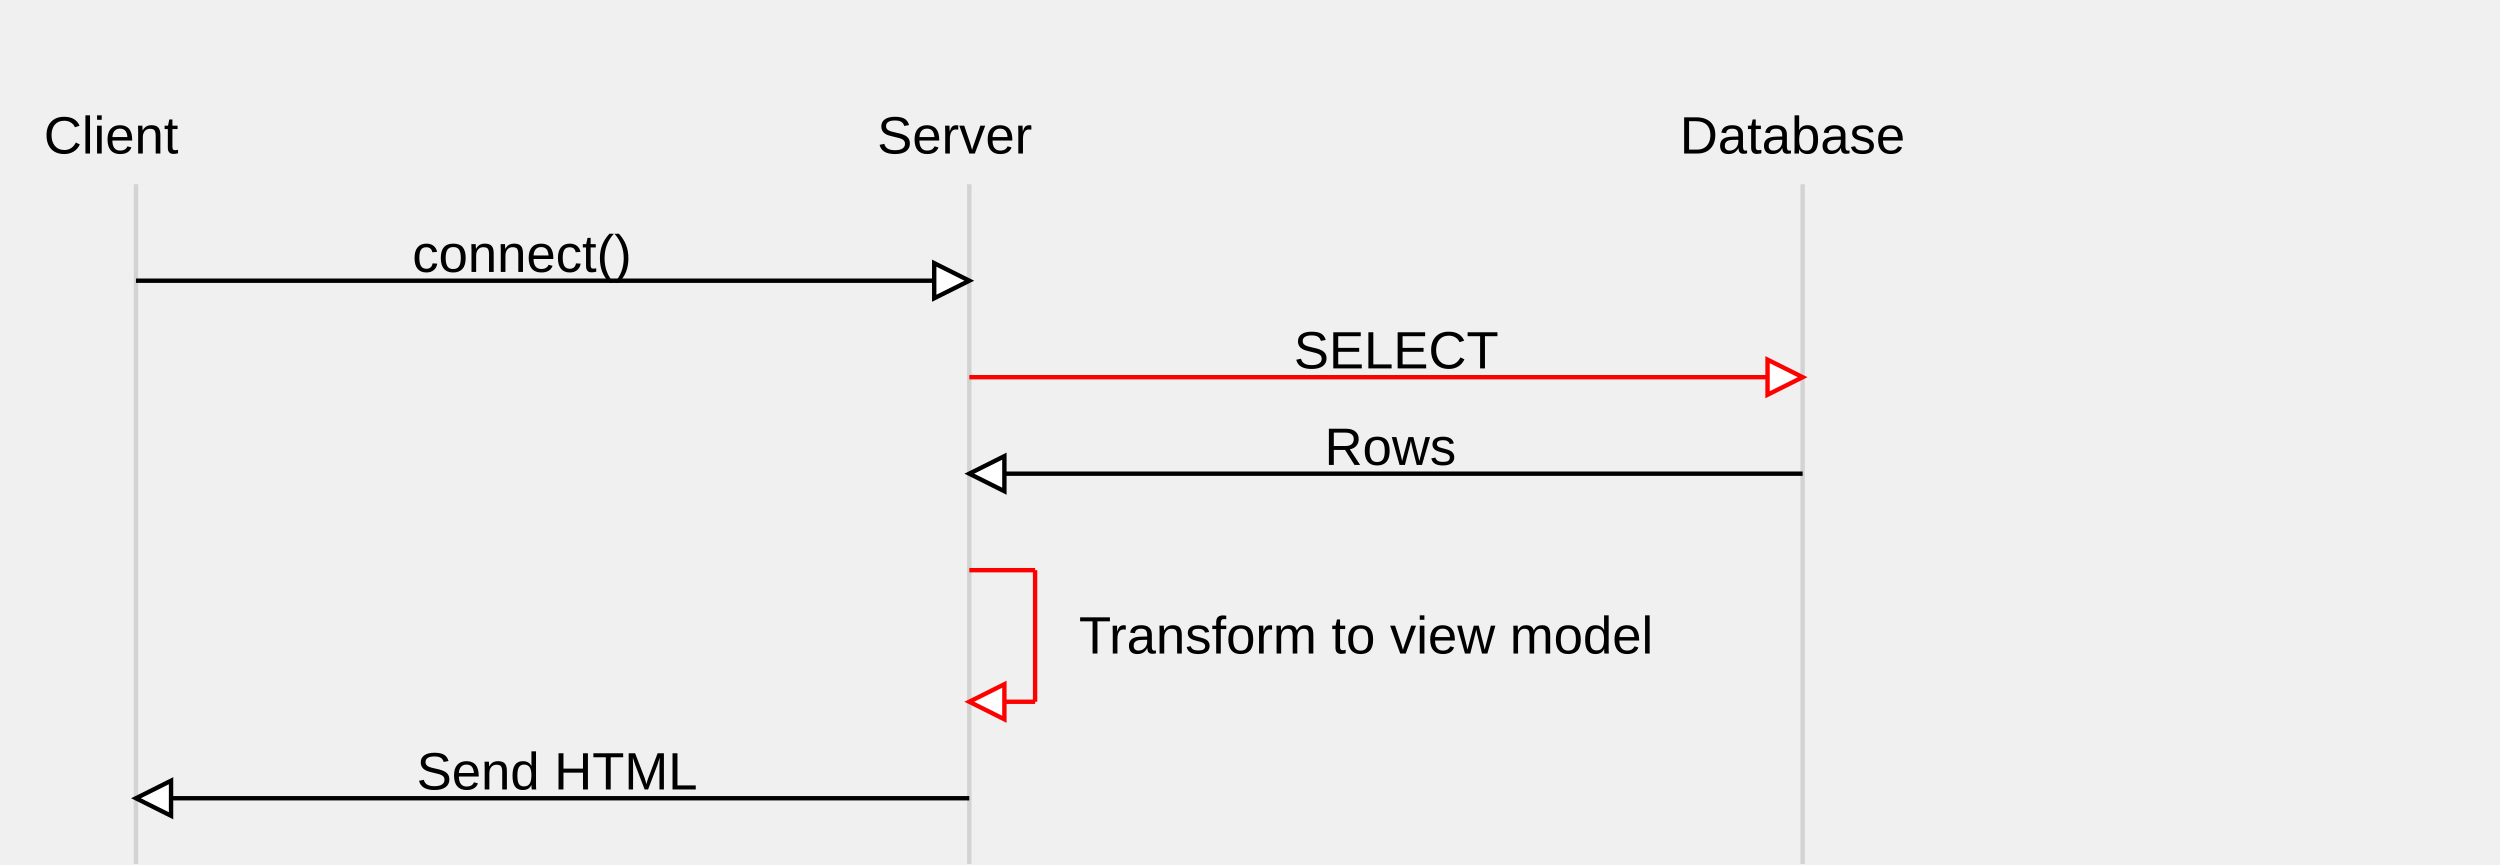
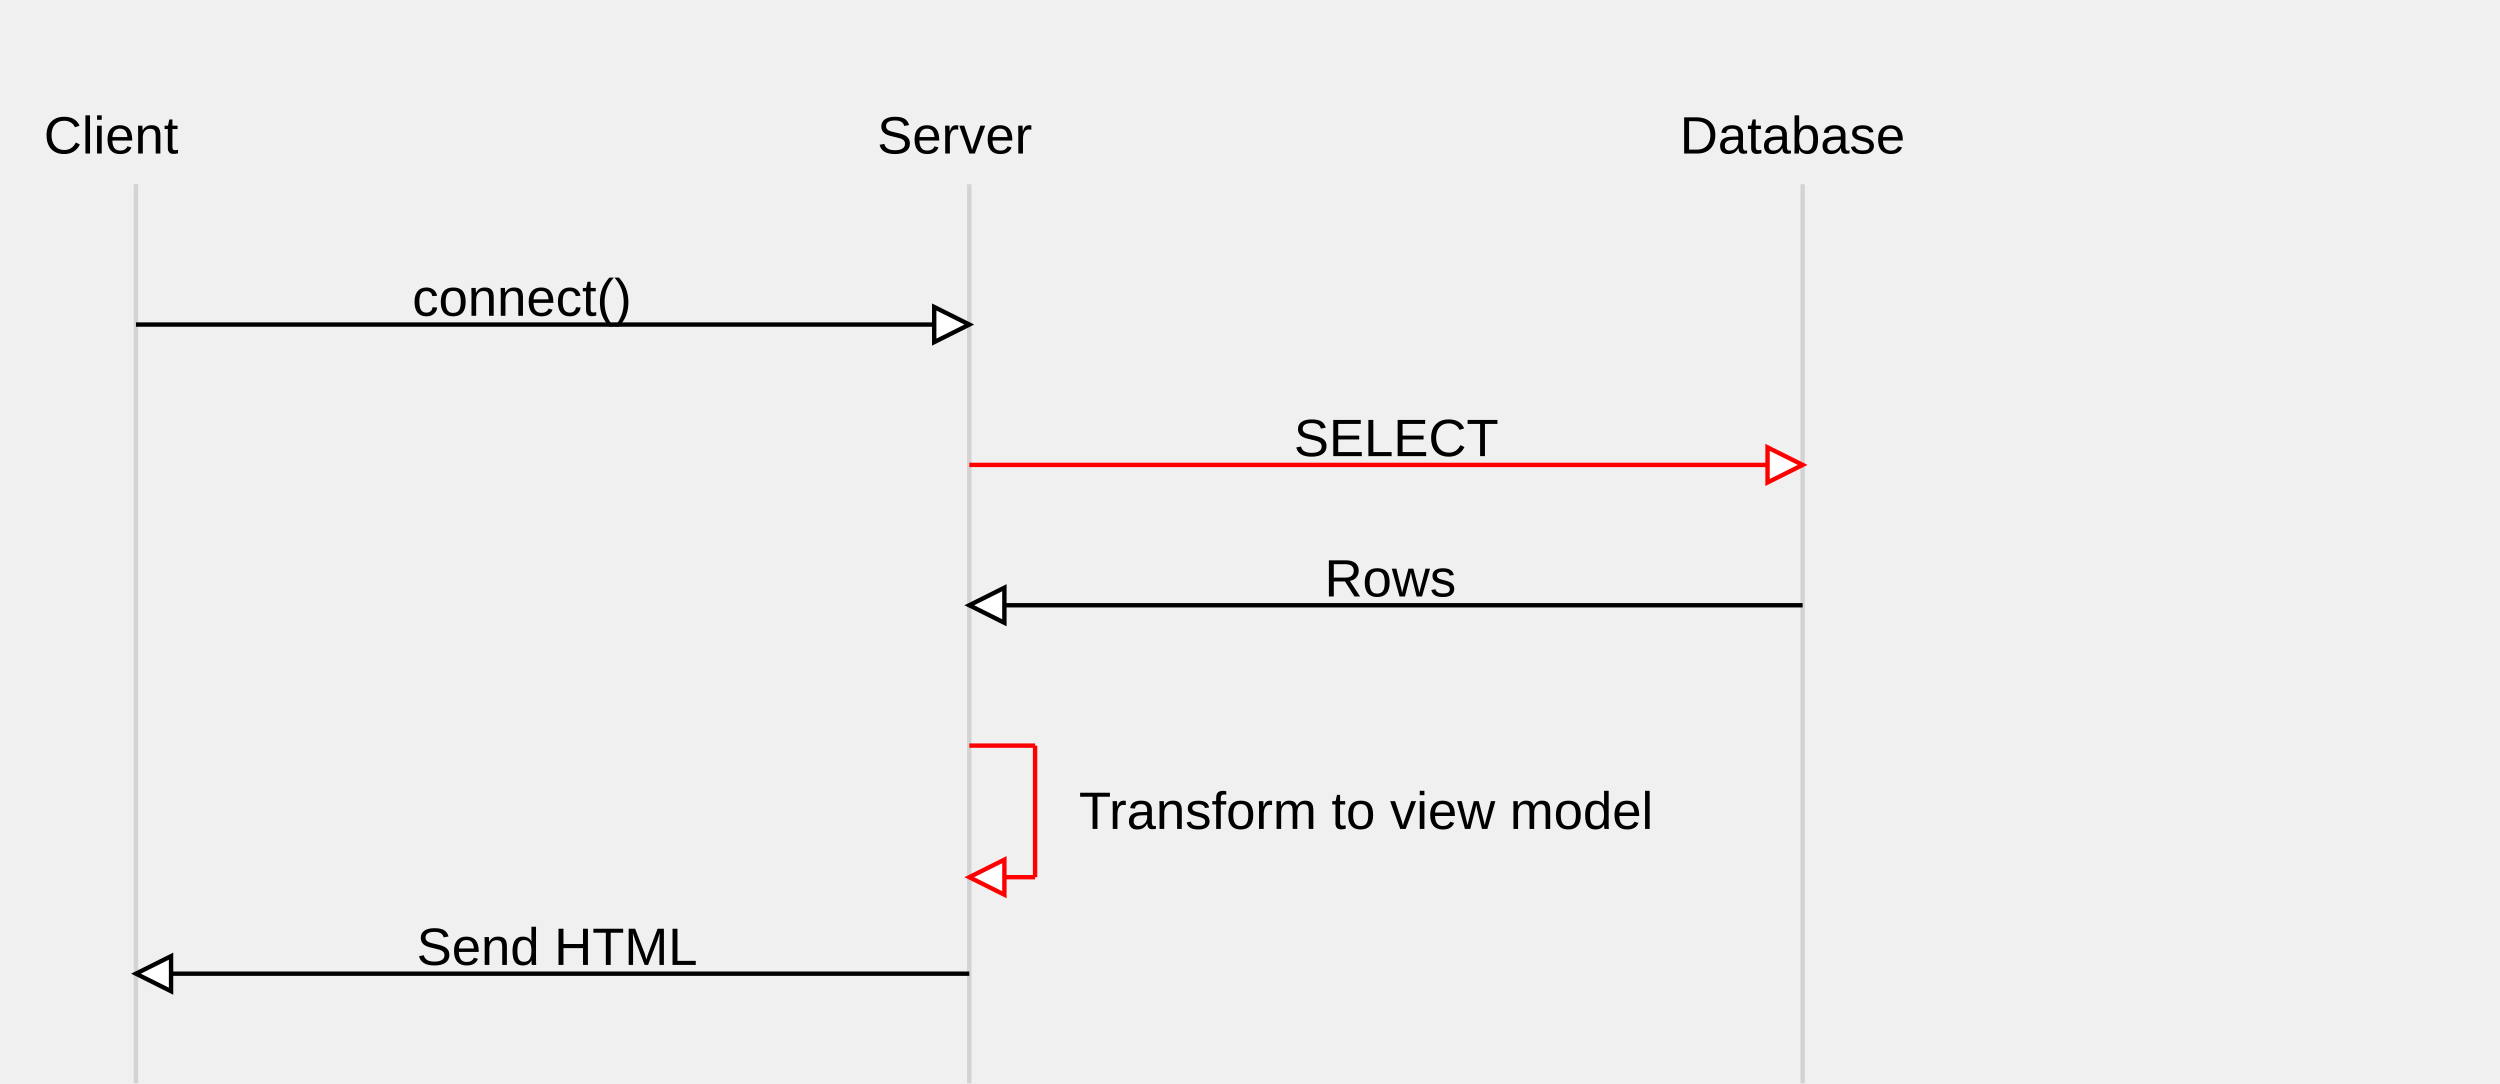
- <svg xmlns="http://www.w3.org/2000/svg" width="570" height="197" font-family="Arial, Helvetica, sans-serif">
-   <line class="column-line" style="stroke:#d3d3d3" x1="31" y1="42" x2="31" y2="197" />
+ <svg xmlns="http://www.w3.org/2000/svg" width="570" height="247" font-family="Arial, Helvetica, sans-serif">
+   <line class="column-line" style="stroke:#d3d3d3" x1="31" y1="42" x2="31" y2="247" />
  <text class="" x="10" y="35">Client</text>
-   <line class="column-line" style="stroke:#d3d3d3" x1="221" y1="42" x2="221" y2="197" />
+   <line class="column-line" style="stroke:#d3d3d3" x1="221" y1="42" x2="221" y2="247" />
  <text class="" x="200" y="35">Server</text>
-   <line class="column-line" style="stroke:#d3d3d3" x1="411" y1="42" x2="411" y2="197" />
+   <line class="column-line" style="stroke:#d3d3d3" x1="411" y1="42" x2="411" y2="247" />
  <text class="" x="383" y="35">Database</text>
-   <path class="arrow" style="stroke:black" d="M31,64 L221,64" />
-   <g transform="rotate(0 221 64)">
-     <path class="arrow-head" style="stroke:black;fill:#ffffff" d="M221,64 l-8,-4 l 0,8 Z" />
+   <path class="arrow" style="stroke:black" d="M31,74 L221,74" />
+   <g transform="rotate(0 221 74)">
+     <path class="arrow-head" style="stroke:black;fill:#ffffff" d="M221,74 l-8,-4 l 0,8 Z" />
  </g>
-   <text class="" x="94" y="62">connect()</text>
-   <path class="highlight" style="stroke:red" d="M221,86 L411,86" />
-   <g transform="rotate(0 411 86)">
-     <path class="highlight-head" style="stroke:red;fill:#ffffff" d="M411,86 l-8,-4 l 0,8 Z" />
+   <text class="" x="94" y="72">connect()</text>
+   <path class="highlight" style="stroke:red" d="M221,106 L411,106" />
+   <g transform="rotate(0 411 106)">
+     <path class="highlight-head" style="stroke:red;fill:#ffffff" d="M411,106 l-8,-4 l 0,8 Z" />
  </g>
-   <text class="" x="295" y="84">SELECT</text>
-   <path class="arrow" style="stroke:black" d="M411,108 L221,108" />
-   <g transform="rotate(180 221 108)">
-     <path class="arrow-head" style="stroke:black;fill:#ffffff" d="M221,108 l-8,-4 l 0,8 Z" />
+   <text class="" x="295" y="104">SELECT</text>
+   <path class="arrow" style="stroke:black" d="M411,138 L221,138" />
+   <g transform="rotate(180 221 138)">
+     <path class="arrow-head" style="stroke:black;fill:#ffffff" d="M221,138 l-8,-4 l 0,8 Z" />
  </g>
-   <text class="" x="302" y="106">Rows</text>
-   <line class="highlight" style="stroke:red" x1="221" y1="130" x2="236" y2="130" />
-   <line class="highlight" style="stroke:red" x1="236" y1="130" x2="236" y2="160" />
-   <path class="highlight" style="stroke:red" d="M236,160 L221,160" />
-   <g transform="rotate(180 221 160)">
-     <path class="highlight-head" style="stroke:red;fill:#ffffff" d="M221,160 l-8,-4 l 0,8 Z" />
+   <text class="" x="302" y="136">Rows</text>
+   <line class="highlight" style="stroke:red" x1="221" y1="170" x2="236" y2="170" />
+   <line class="highlight" style="stroke:red" x1="236" y1="170" x2="236" y2="200" />
+   <path class="highlight" style="stroke:red" d="M236,200 L221,200" />
+   <g transform="rotate(180 221 200)">
+     <path class="highlight-head" style="stroke:red;fill:#ffffff" d="M221,200 l-8,-4 l 0,8 Z" />
  </g>
-   <text class="" x="246" y="149">Transform to view model</text>
-   <path class="arrow" style="stroke:black" d="M221,182 L31,182" />
-   <g transform="rotate(180 31 182)">
-     <path class="arrow-head" style="stroke:black;fill:#ffffff" d="M31,182 l-8,-4 l 0,8 Z" />
+   <text class="" x="246" y="189">Transform to view model</text>
+   <path class="arrow" style="stroke:black" d="M221,222 L31,222" />
+   <g transform="rotate(180 31 222)">
+     <path class="arrow-head" style="stroke:black;fill:#ffffff" d="M31,222 l-8,-4 l 0,8 Z" />
  </g>
-   <text class="" x="95" y="180">Send HTML</text>
+   <text class="" x="95" y="220">Send HTML</text>
</svg>
